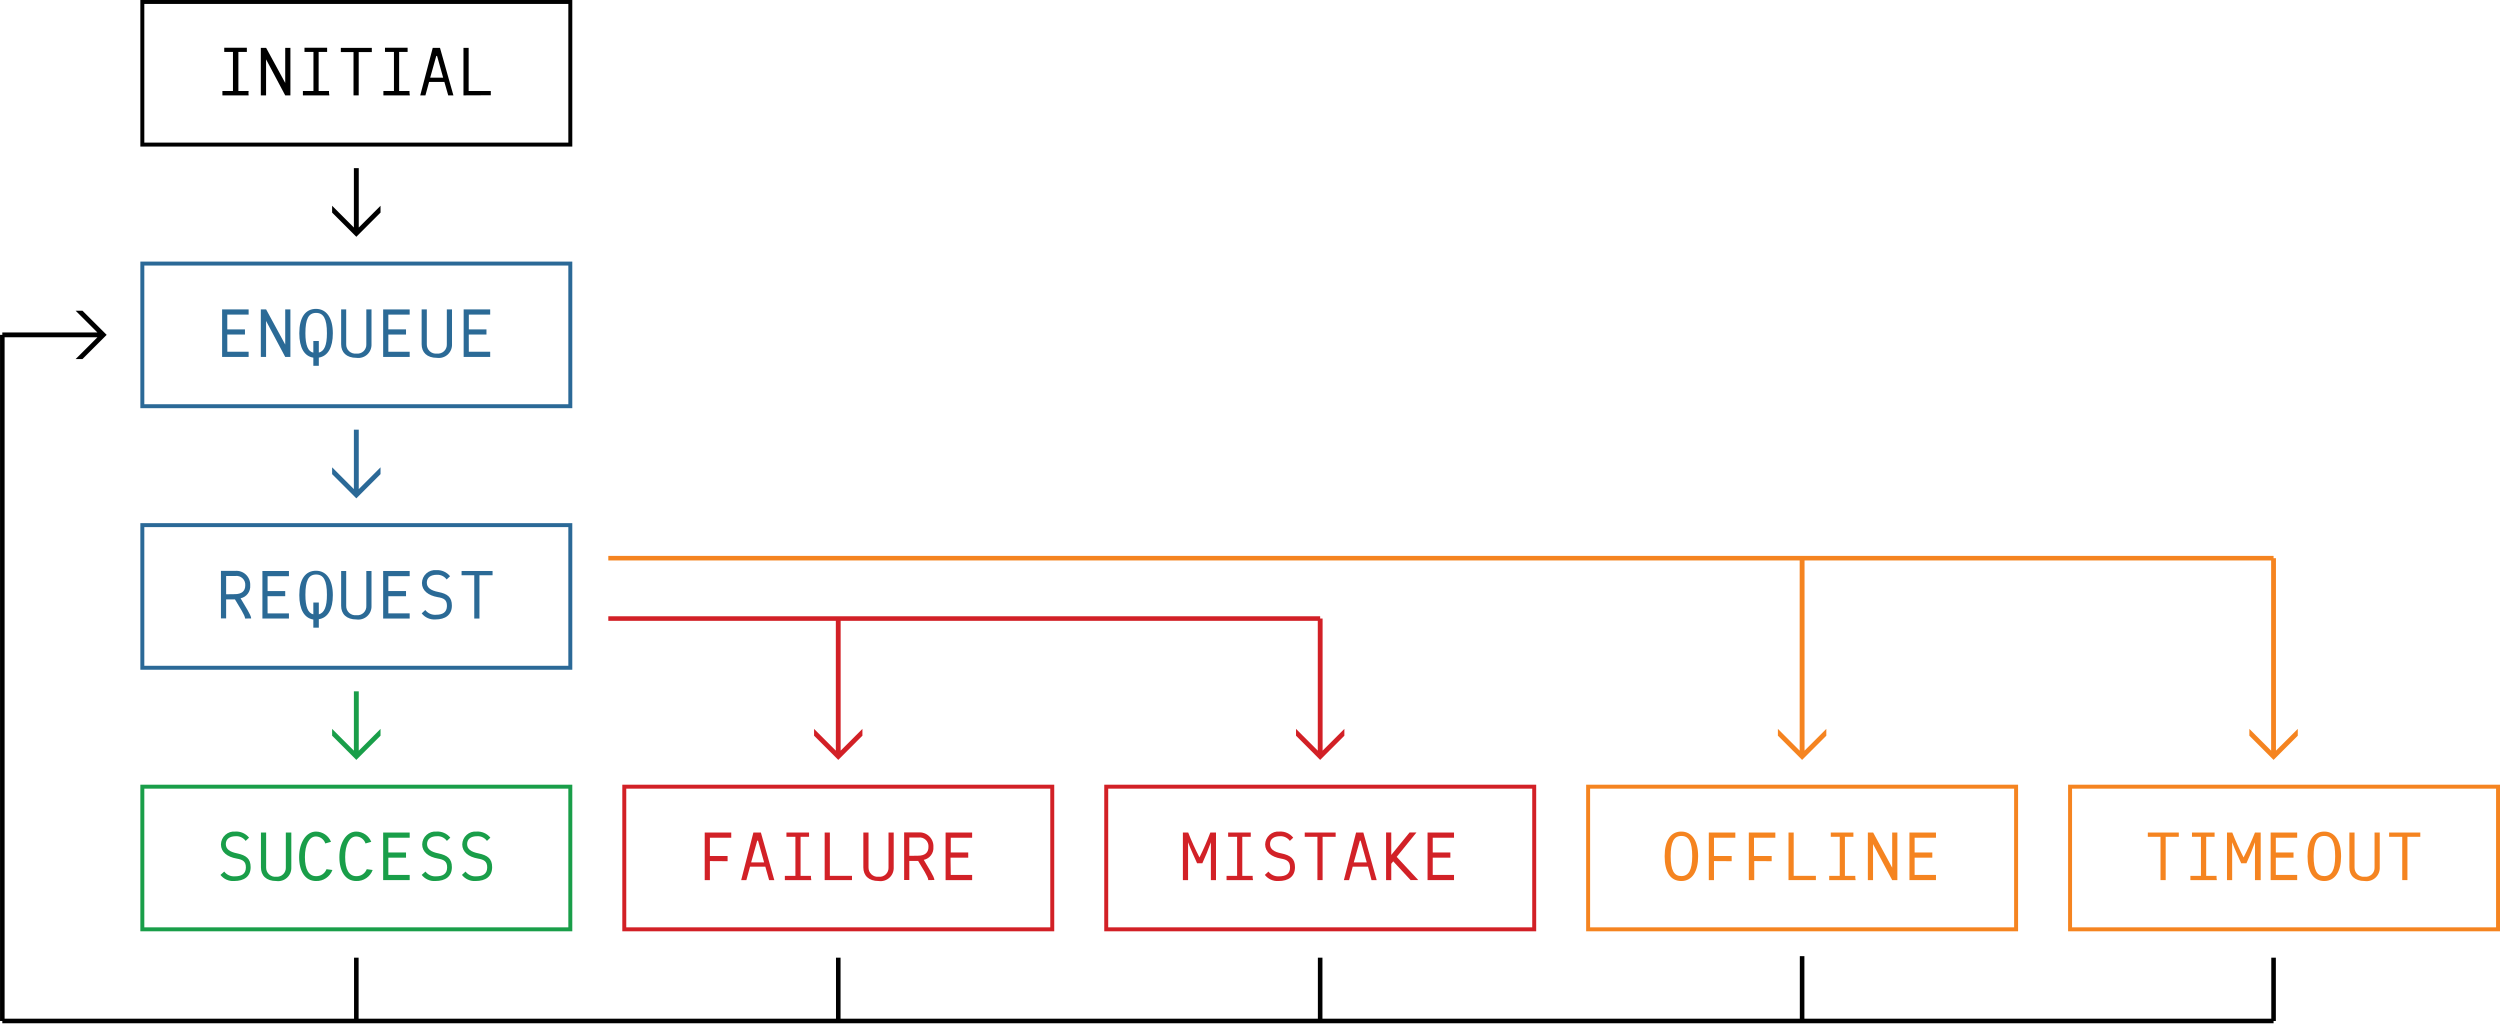
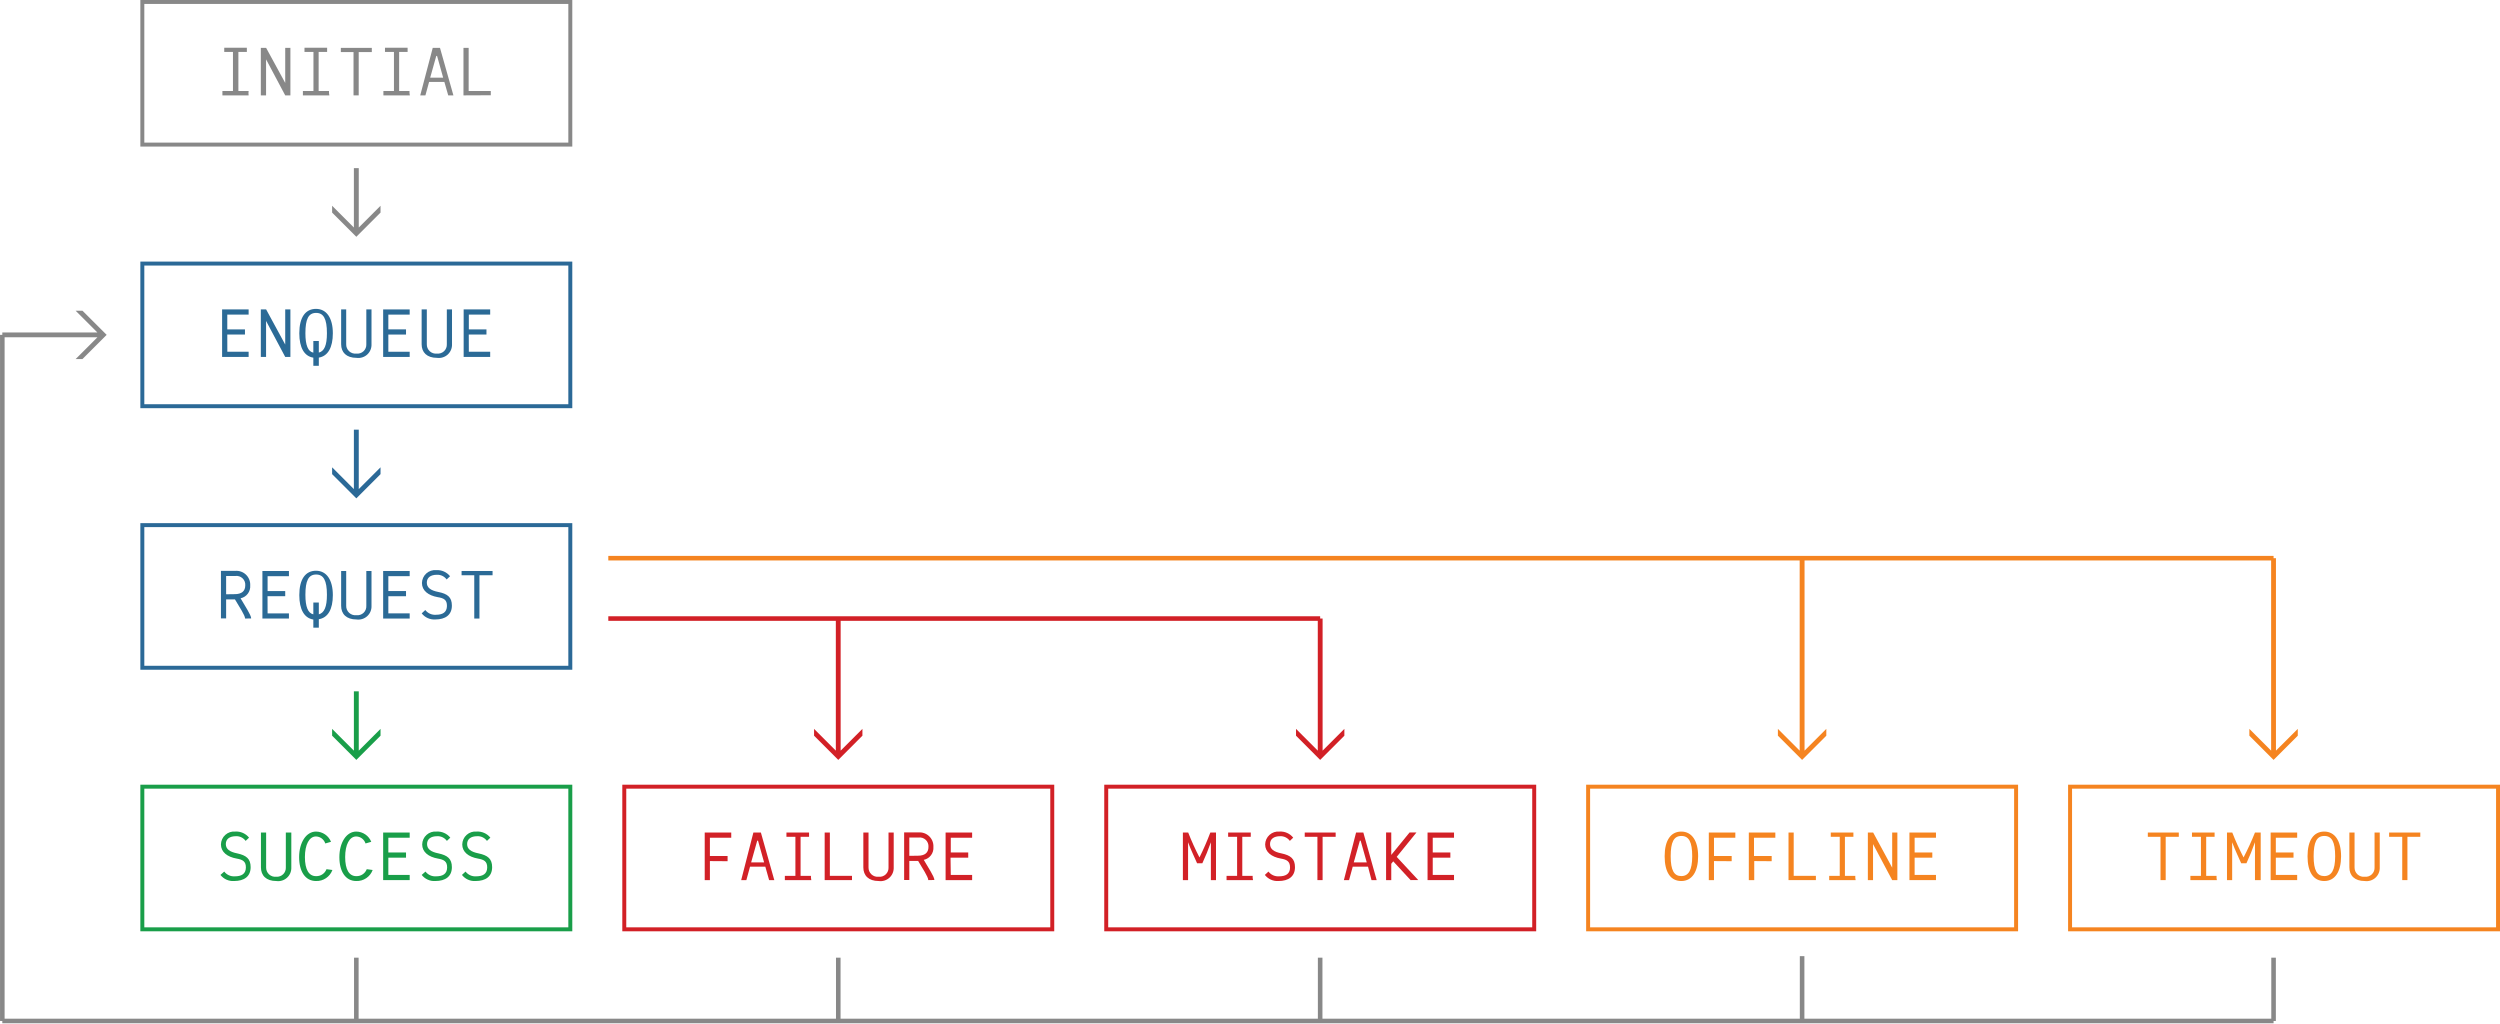
<svg xmlns="http://www.w3.org/2000/svg" viewBox="0 0 409.95 167.8">
  <defs>
-     <style>.a{fill:#2b6a96;}.b,.d,.f,.h,.k,.m,.n,.o{fill:none;stroke-miterlimit:10;}.b{stroke:#2b6997;}.b,.d,.f,.h,.k{stroke-width:0.65px;}.c{fill:#f58420;}.d,.n{stroke:#f58420;}.e{fill:#d22127;}.f,.m{stroke:#d22026;}.g{fill:#199e49;}.h{stroke:#199e49;}.i{fill:#2b6997;}.j{fill:currentColor;}.k,.o{stroke:currentColor;}.l{fill:#d22026;}.m,.n,.o{stroke-width:0.75px;}</style>
+     <style>.a{fill:#2b6a96;}.b,.d,.f,.h,.k,.m,.n,.o{fill:none;stroke-miterlimit:10;}.b{stroke:#2b6997;}.b,.d,.f,.h,.k{stroke-width:0.65px;}.c{fill:#f58420;}.d,.n{stroke:#f58420;}.e{fill:#d22127;}.f,.m{stroke:#d22026;}.g{fill:#199e49;}.h{stroke:#199e49;}.i{fill:#2b6997;}.j{fill:#888;}.k,.o{stroke:#888;}.l{fill:#d22026;}.m,.n,.o{stroke-width:0.75px;}</style>
  </defs>
  <path class="a" d="M116.51,92.76H120v.85h-4.35V85.82H120v.85h-3.5v2.42h2.9v.85h-2.9Z" transform="translate(-79.23 -35.08)" />
  <path class="a" d="M126,93.61l-3.14-5.9v5.9H122V85.82h.87L126,91.58V85.82h.85v7.79Z" transform="translate(-79.23 -35.08)" />
  <path class="a" d="M131.51,93.72v1.34h-.9V93.73c-1.48-.23-2.3-1.63-2.3-4,0-2.61,1-4,2.74-4s2.76,1.52,2.76,4C133.81,92.06,133,93.48,131.51,93.72Zm1.33-4c0-2.38-.56-3.34-1.79-3.33s-1.74,1-1.74,3.33c0,2,.43,3,1.3,3.19V91h.9V92.9C132.41,92.67,132.84,91.71,132.84,89.71Z" transform="translate(-79.23 -35.08)" />
  <path class="a" d="M139.3,91.53V85.82h.85v5.71a2.16,2.16,0,0,1-2.46,2.23c-1.66,0-2.52-.9-2.52-2.23V85.82H136v5.71a1.49,1.49,0,0,0,1.67,1.53A1.46,1.46,0,0,0,139.3,91.53Z" transform="translate(-79.23 -35.08)" />
  <path class="a" d="M142.91,92.76h3.5v.85h-4.35V85.82h4.35v.85h-3.5v2.42h2.9v.85h-2.9Z" transform="translate(-79.23 -35.08)" />
  <path class="a" d="M152.5,91.53V85.82h.85v5.71a2.16,2.16,0,0,1-2.46,2.23c-1.66,0-2.52-.9-2.52-2.23V85.82h.85v5.71a1.49,1.49,0,0,0,1.67,1.53A1.46,1.46,0,0,0,152.5,91.53Z" transform="translate(-79.23 -35.08)" />
  <path class="a" d="M156.11,92.76h3.5v.85h-4.35V85.82h4.35v.85h-3.5v2.42H159v.85h-2.9Z" transform="translate(-79.23 -35.08)" />
  <rect class="b" x="23.34" y="43.22" width="70.18" height="23.39" />
  <path class="c" d="M436.51,171.6v.7h-2.15v7.1h-.85v-7.1h-2.08v-.7Z" transform="translate(-79.23 -35.08)" />
  <path class="c" d="M442.75,179.4h-4.34v-.7h1.73v-6.4h-1.47v-.7h3.71v.7H441v6.4h1.7v0A2.39,2.39,0,0,0,442.75,179.4Z" transform="translate(-79.23 -35.08)" />
  <path class="c" d="M449,173.19a36.54,36.54,0,0,1-1.4,3.45h-.86c-.3-.71-1-2.13-1.48-3.45v6.21h-.85v-7.8h.87a42.31,42.31,0,0,0,1.85,4.08A44.14,44.14,0,0,0,449,171.6h.94v7.8H449Z" transform="translate(-79.23 -35.08)" />
  <path class="c" d="M452.42,178.55h3.5v.85h-4.35v-7.8h4.35v.85h-3.5v2.42h2.9v.85h-2.9Z" transform="translate(-79.23 -35.08)" />
  <path class="c" d="M457.62,175.49c0-2.61,1-4.05,2.74-4.05s2.76,1.52,2.76,4.05-1,4.06-2.76,4.06S457.62,178.11,457.62,175.49Zm4.53,0c0-2.38-.56-3.34-1.79-3.33s-1.74,1-1.74,3.33.57,3.25,1.74,3.25S462.15,177.8,462.15,175.49Z" transform="translate(-79.23 -35.08)" />
  <path class="c" d="M468.61,177.31V171.6h.85v5.71a2.16,2.16,0,0,1-2.46,2.24c-1.66,0-2.52-.9-2.52-2.24V171.6h.85v5.71a1.5,1.5,0,0,0,1.67,1.54A1.46,1.46,0,0,0,468.61,177.31Z" transform="translate(-79.23 -35.08)" />
  <path class="c" d="M476.11,171.6v.7H474v7.1h-.85v-7.1H471v-.7Z" transform="translate(-79.23 -35.08)" />
  <rect class="d" x="339.45" y="129" width="70.18" height="23.39" />
  <path class="e" d="M277.79,173.19a36.54,36.54,0,0,1-1.4,3.45h-.86c-.3-.71-1-2.13-1.48-3.45v6.21h-.85v-7.8h.87a42.31,42.31,0,0,0,1.85,4.08,44.14,44.14,0,0,0,1.78-4.08h.93v7.8h-.84Z" transform="translate(-79.23 -35.08)" />
  <path class="e" d="M284.7,179.4h-4.34v-.7h1.73v-6.4h-1.47v-.7h3.71v.7h-1.39v6.4h1.7v0A2.39,2.39,0,0,0,284.7,179.4Z" transform="translate(-79.23 -35.08)" />
  <path class="e" d="M291.58,177.28c0,1.53-1.06,2.27-2.71,2.27a2.61,2.61,0,0,1-2.23-1l.59-.55a2,2,0,0,0,1.74.78c1.1,0,1.79-.4,1.8-1.43s-.53-1.31-1.5-1.48c-1.55-.27-2.58-1.08-2.58-2.32a2.16,2.16,0,0,1,2.36-2.11,2.65,2.65,0,0,1,2.24,1l-.55.53a1.86,1.86,0,0,0-1.58-.77c-1.06,0-1.67.47-1.67,1.29s.62,1.28,1.88,1.53C290.87,175.34,291.58,175.9,291.58,177.28Z" transform="translate(-79.23 -35.08)" />
  <path class="e" d="M298.25,171.6v.7h-2.14v7.1h-.85v-7.1h-2.08v-.7Z" transform="translate(-79.23 -35.08)" />
  <path class="e" d="M303.56,177.2h-2.51l-.6,2.2h-.85l2-7.8h1.19l2.19,7.8h-.85Zm-.21-.7-1-3.57h-.13l-1,3.57Z" transform="translate(-79.23 -35.08)" />
  <path class="e" d="M310.54,179.4l-2.85-3.08-.32.4v2.68h-.85v-7.81h.85v3.68l3-3.68h1.13l-3.24,4,3.53,3.8Z" transform="translate(-79.23 -35.08)" />
  <path class="e" d="M314.17,178.55h3.49v.85h-4.34v-7.8h4.34v.85h-3.49v2.42h2.89v.85h-2.89Z" transform="translate(-79.23 -35.08)" />
  <rect class="f" x="181.4" y="129" width="70.18" height="23.39" />
  <path class="g" d="M120.33,177.28c0,1.53-1.07,2.27-2.72,2.27a2.61,2.61,0,0,1-2.23-1L116,178a2,2,0,0,0,1.74.78c1.1,0,1.79-.4,1.81-1.43s-.54-1.31-1.51-1.48c-1.55-.27-2.58-1.08-2.58-2.32a2.16,2.16,0,0,1,2.36-2.11,2.68,2.68,0,0,1,2.25,1l-.56.53a1.86,1.86,0,0,0-1.58-.77c-1.06,0-1.67.47-1.67,1.29s.62,1.28,1.88,1.53C119.61,175.34,120.33,175.9,120.33,177.28Z" transform="translate(-79.23 -35.08)" />
  <path class="g" d="M126.1,177.31V171.6H127v5.71a2.16,2.16,0,0,1-2.46,2.24c-1.66,0-2.52-.9-2.52-2.24V171.6h.85v5.71a1.5,1.5,0,0,0,1.67,1.54A1.46,1.46,0,0,0,126.1,177.31Z" transform="translate(-79.23 -35.08)" />
  <path class="g" d="M133.74,177.74a2.76,2.76,0,0,1-2.69,1.81c-1.75,0-2.77-1.55-2.77-3.92s1.15-4.19,2.77-4.19a2.68,2.68,0,0,1,2.46,1.68l-.94.27a1.65,1.65,0,0,0-1.52-1.15c-1.11,0-1.82,1.33-1.82,3.39s.66,3.12,1.82,3.12a1.77,1.77,0,0,0,1.72-1.14Z" transform="translate(-79.23 -35.08)" />
  <path class="g" d="M140.34,177.74a2.76,2.76,0,0,1-2.69,1.81c-1.75,0-2.77-1.55-2.77-3.92s1.15-4.19,2.77-4.19a2.68,2.68,0,0,1,2.46,1.68l-.94.27a1.65,1.65,0,0,0-1.52-1.15c-1.11,0-1.82,1.33-1.82,3.39s.66,3.12,1.82,3.12a1.77,1.77,0,0,0,1.72-1.14Z" transform="translate(-79.23 -35.08)" />
  <path class="g" d="M142.91,178.55h3.5v.85h-4.35v-7.8h4.35v.85h-3.5v2.42h2.9v.85h-2.9Z" transform="translate(-79.23 -35.08)" />
  <path class="g" d="M153.33,177.28c0,1.53-1.07,2.27-2.72,2.27a2.61,2.61,0,0,1-2.23-1L149,178a2,2,0,0,0,1.74.78c1.1,0,1.79-.4,1.81-1.43s-.54-1.31-1.51-1.48c-1.55-.27-2.58-1.08-2.58-2.32a2.16,2.16,0,0,1,2.36-2.11,2.68,2.68,0,0,1,2.25,1l-.56.53a1.86,1.86,0,0,0-1.58-.77c-1.06,0-1.67.47-1.67,1.29s.62,1.28,1.88,1.53C152.61,175.34,153.33,175.9,153.33,177.28Z" transform="translate(-79.23 -35.08)" />
  <path class="g" d="M159.93,177.28c0,1.53-1.07,2.27-2.72,2.27a2.61,2.61,0,0,1-2.23-1l.59-.55a2,2,0,0,0,1.74.78c1.1,0,1.79-.4,1.81-1.43s-.54-1.31-1.51-1.48c-1.55-.27-2.58-1.08-2.58-2.32a2.16,2.16,0,0,1,2.36-2.11,2.68,2.68,0,0,1,2.25,1l-.56.53a1.86,1.86,0,0,0-1.58-.77c-1.06,0-1.67.47-1.67,1.29s.62,1.28,1.88,1.53C159.21,175.34,159.93,175.9,159.93,177.28Z" transform="translate(-79.23 -35.08)" />
  <rect class="h" x="23.34" y="129" width="70.18" height="23.39" />
  <path class="c" d="M352.2,175.49c0-2.61,1-4.05,2.73-4.05s2.76,1.52,2.76,4.05-1,4.06-2.76,4.06S352.2,178.11,352.2,175.49Zm4.52,0c0-2.38-.56-3.34-1.79-3.33s-1.74,1-1.74,3.33.57,3.25,1.74,3.25S356.72,177.8,356.72,175.49Z" transform="translate(-79.23 -35.08)" />
  <path class="c" d="M360.29,176.28v3.12h-.85v-7.8h4.35v.85h-3.5v3h2.9v.85Z" transform="translate(-79.23 -35.08)" />
  <path class="c" d="M366.89,176.28v3.12H366v-7.8h4.35v.85h-3.5v3h2.9v.85Z" transform="translate(-79.23 -35.08)" />
  <path class="c" d="M372.51,179.4v-7.8h.85v7.1H377v.7Z" transform="translate(-79.23 -35.08)" />
  <path class="c" d="M383.52,179.4h-4.34v-.7h1.73v-6.4h-1.47v-.7h3.71v.7h-1.39v6.4h1.7v0A2.39,2.39,0,0,0,383.52,179.4Z" transform="translate(-79.23 -35.08)" />
  <path class="c" d="M389.51,179.4l-3.14-5.91v5.91h-.85v-7.8h.87l3.12,5.76V171.6h.85v7.8Z" transform="translate(-79.23 -35.08)" />
  <path class="c" d="M393.19,178.55h3.5v.85h-4.35v-7.8h4.35v.85h-3.5v2.42h2.9v.85h-2.9Z" transform="translate(-79.23 -35.08)" />
  <rect class="d" x="260.42" y="129" width="70.18" height="23.39" />
  <path class="e" d="M195.64,176.28v3.12h-.85v-7.8h4.35v.85h-3.5v3h2.9v.85Z" transform="translate(-79.23 -35.08)" />
  <path class="e" d="M204.73,177.2h-2.51l-.6,2.2h-.85l2-7.8H204l2.2,7.8h-.85Zm-.2-.7-1-3.57h-.13l-1,3.57Z" transform="translate(-79.23 -35.08)" />
  <path class="e" d="M212.27,179.4h-4.34v-.7h1.73v-6.4h-1.47v-.7h3.71v.7h-1.39v6.4h1.7v0A2.39,2.39,0,0,0,212.27,179.4Z" transform="translate(-79.23 -35.08)" />
  <path class="e" d="M214.46,179.4v-7.8h.85v7.1h3.63v.7Z" transform="translate(-79.23 -35.08)" />
  <path class="e" d="M224.93,177.31V171.6h.85v5.71a2.16,2.16,0,0,1-2.46,2.24c-1.66,0-2.52-.9-2.52-2.24V171.6h.85v5.71a1.5,1.5,0,0,0,1.67,1.54A1.46,1.46,0,0,0,224.93,177.31Z" transform="translate(-79.23 -35.08)" />
  <path class="e" d="M231.45,179.4c0-.53-1-2-1.66-3.14l-.55,0h-.9v3.12h-.85v-7.8h2.35a2.27,2.27,0,0,1,2.45,2.38,2,2,0,0,1-1.58,2.12c.67,1.19,1.74,2.74,1.74,3.3Zm-1.71-4c1.15,0,1.74-.49,1.74-1.45a1.44,1.44,0,0,0-1.64-1.53h-1.5v3Z" transform="translate(-79.23 -35.08)" />
  <path class="e" d="M235.14,178.55h3.5v.85h-4.35v-7.8h4.35v.85h-3.5v2.42H238v.85h-2.9Z" transform="translate(-79.23 -35.08)" />
  <rect class="f" x="102.37" y="129" width="70.18" height="23.39" />
  <path class="a" d="M119.42,136.51c0-.53-1-2-1.66-3.14l-.55,0h-.9v3.12h-.85v-7.8h2.35a2.27,2.27,0,0,1,2.45,2.38,2,2,0,0,1-1.58,2.12c.67,1.19,1.74,2.74,1.74,3.3Zm-1.71-4c1.15,0,1.74-.49,1.74-1.45a1.44,1.44,0,0,0-1.64-1.53h-1.5v3Z" transform="translate(-79.23 -35.08)" />
  <path class="a" d="M123.11,135.66h3.5v.85h-4.35v-7.8h4.35v.85h-3.5V132H126v.85h-2.9Z" transform="translate(-79.23 -35.08)" />
  <path class="a" d="M131.51,136.62V138h-.9v-1.33c-1.48-.23-2.3-1.64-2.3-4,0-2.61,1-4,2.74-4s2.76,1.52,2.76,4C133.81,135,133,136.38,131.51,136.62Zm1.33-4c0-2.38-.56-3.34-1.79-3.33s-1.74,1-1.74,3.33c0,2,.43,3,1.3,3.2v-1.94h.9v1.94C132.41,135.57,132.84,134.6,132.84,132.6Z" transform="translate(-79.23 -35.08)" />
  <path class="a" d="M139.3,134.42v-5.71h.85v5.71a2.16,2.16,0,0,1-2.46,2.24c-1.66,0-2.52-.9-2.52-2.24v-5.71H136v5.71a1.5,1.5,0,0,0,1.67,1.54A1.46,1.46,0,0,0,139.3,134.42Z" transform="translate(-79.23 -35.08)" />
  <path class="a" d="M142.91,135.66h3.5v.85h-4.35v-7.8h4.35v.85h-3.5V132h2.9v.85h-2.9Z" transform="translate(-79.23 -35.08)" />
  <path class="a" d="M153.33,134.39c0,1.53-1.07,2.27-2.72,2.27a2.61,2.61,0,0,1-2.23-1l.59-.55a2,2,0,0,0,1.74.78c1.1,0,1.79-.4,1.81-1.43S152,133.16,151,133c-1.55-.27-2.58-1.08-2.58-2.32a2.16,2.16,0,0,1,2.36-2.11,2.68,2.68,0,0,1,2.25,1l-.56.53a1.86,1.86,0,0,0-1.58-.77c-1.06,0-1.67.47-1.67,1.29s.62,1.28,1.88,1.53C152.61,132.45,153.33,133,153.33,134.39Z" transform="translate(-79.23 -35.08)" />
  <path class="a" d="M160,128.71v.7h-2.15v7.1H157v-7.1h-2.08v-.7Z" transform="translate(-79.23 -35.08)" />
  <rect class="b" x="23.34" y="86.11" width="70.18" height="23.39" />
  <polygon class="i" points="58.43 81.72 54.46 77.75 54.46 76.63 58.03 80.2 58.03 75.78 58.03 70.46 58.83 70.46 58.83 75.78 58.83 80.2 62.4 76.63 62.4 77.75 58.43 81.72" />
  <path class="j" d="M120,50.72H115.7V50h1.73v-6.4H116v-.69h3.71v.69h-1.39V50H120v0A2.39,2.39,0,0,0,120,50.72Z" transform="translate(-79.23 -35.08)" />
  <path class="j" d="M126,50.72l-3.14-5.91v5.91H122V42.93h.87L126,48.68V42.93h.85v7.79Z" transform="translate(-79.23 -35.08)" />
  <path class="j" d="M133.24,50.72H128.9V50h1.73v-6.4h-1.47v-.69h3.71v.69h-1.39V50h1.7v0A2.39,2.39,0,0,0,133.24,50.72Z" transform="translate(-79.23 -35.08)" />
  <path class="j" d="M140.2,42.93v.69h-2.15v7.1h-.85v-7.1h-2.08v-.69Z" transform="translate(-79.23 -35.08)" />
  <path class="j" d="M146.44,50.72H142.1V50h1.73v-6.4h-1.47v-.69h3.71v.69h-1.39V50h1.7v0A2.39,2.39,0,0,0,146.44,50.72Z" transform="translate(-79.23 -35.08)" />
  <path class="j" d="M152.1,48.52h-2.51l-.6,2.2h-.85l2.05-7.79h1.19l2.2,7.79h-.85Zm-.2-.7-1-3.57h-.13l-1,3.57Z" transform="translate(-79.23 -35.08)" />
  <path class="j" d="M155.23,50.72V42.93h.85V50h3.63v.7Z" transform="translate(-79.23 -35.08)" />
  <rect class="k" x="23.34" y="0.32" width="70.18" height="23.39" />
  <polygon class="g" points="58.43 124.61 54.46 120.64 54.46 119.52 58.03 123.09 58.03 118.68 58.03 113.36 58.83 113.36 58.83 118.68 58.83 123.09 62.4 119.52 62.4 120.64 58.43 124.61" />
  <polygon class="l" points="216.48 124.61 212.52 120.64 212.52 119.52 216.09 123.09 216.09 118.68 216.09 101.43 216.88 101.43 216.88 118.68 216.88 123.09 220.45 119.52 220.45 120.64 216.48 124.61" />
  <polygon class="c" points="372.82 124.61 368.85 120.64 368.85 119.52 372.42 123.09 372.42 118.68 372.42 91.53 373.21 91.53 373.21 118.68 373.21 123.09 376.79 119.52 376.79 120.64 372.82 124.61" />
  <polygon class="j" points="58.43 38.83 54.46 34.86 54.46 33.74 58.03 37.31 58.03 32.89 58.03 27.57 58.83 27.57 58.83 32.89 58.83 37.31 62.4 33.74 62.4 34.86 58.43 38.83" />
  <line class="m" x1="99.75" y1="101.43" x2="216.48" y2="101.43" />
  <line class="n" x1="99.75" y1="91.53" x2="372.82" y2="91.53" />
  <polygon class="j" points="17.49 54.91 13.52 58.88 12.4 58.88 15.97 55.31 11.55 55.31 0.38 55.31 0.38 54.52 11.55 54.52 15.97 54.52 12.4 50.95 13.52 50.95 17.49 54.91" />
  <line class="o" x1="0.38" y1="54.91" x2="0.38" y2="167.42" />
  <line class="o" x1="137.46" y1="157.04" x2="137.46" y2="167.42" />
  <line class="o" x1="216.48" y1="157.04" x2="216.48" y2="167.42" />
  <line class="o" x1="372.82" y1="167.42" x2="0.38" y2="167.42" />
  <line class="o" x1="58.43" y1="157.04" x2="58.43" y2="167.42" />
  <polygon class="l" points="137.46 124.61 133.49 120.64 133.49 119.52 137.06 123.09 137.06 118.68 137.06 101.43 137.85 101.43 137.85 118.68 137.85 123.09 141.42 119.52 141.42 120.64 137.46 124.61" />
  <polygon class="c" points="295.51 124.61 291.54 120.64 291.54 119.52 295.11 123.09 295.11 118.68 295.11 91.53 295.91 91.53 295.91 118.68 295.91 123.09 299.48 119.52 299.48 120.64 295.51 124.61" />
  <line class="o" x1="295.51" y1="156.79" x2="295.51" y2="167.17" />
  <line class="o" x1="372.82" y1="157.04" x2="372.82" y2="167.42" />
</svg>
